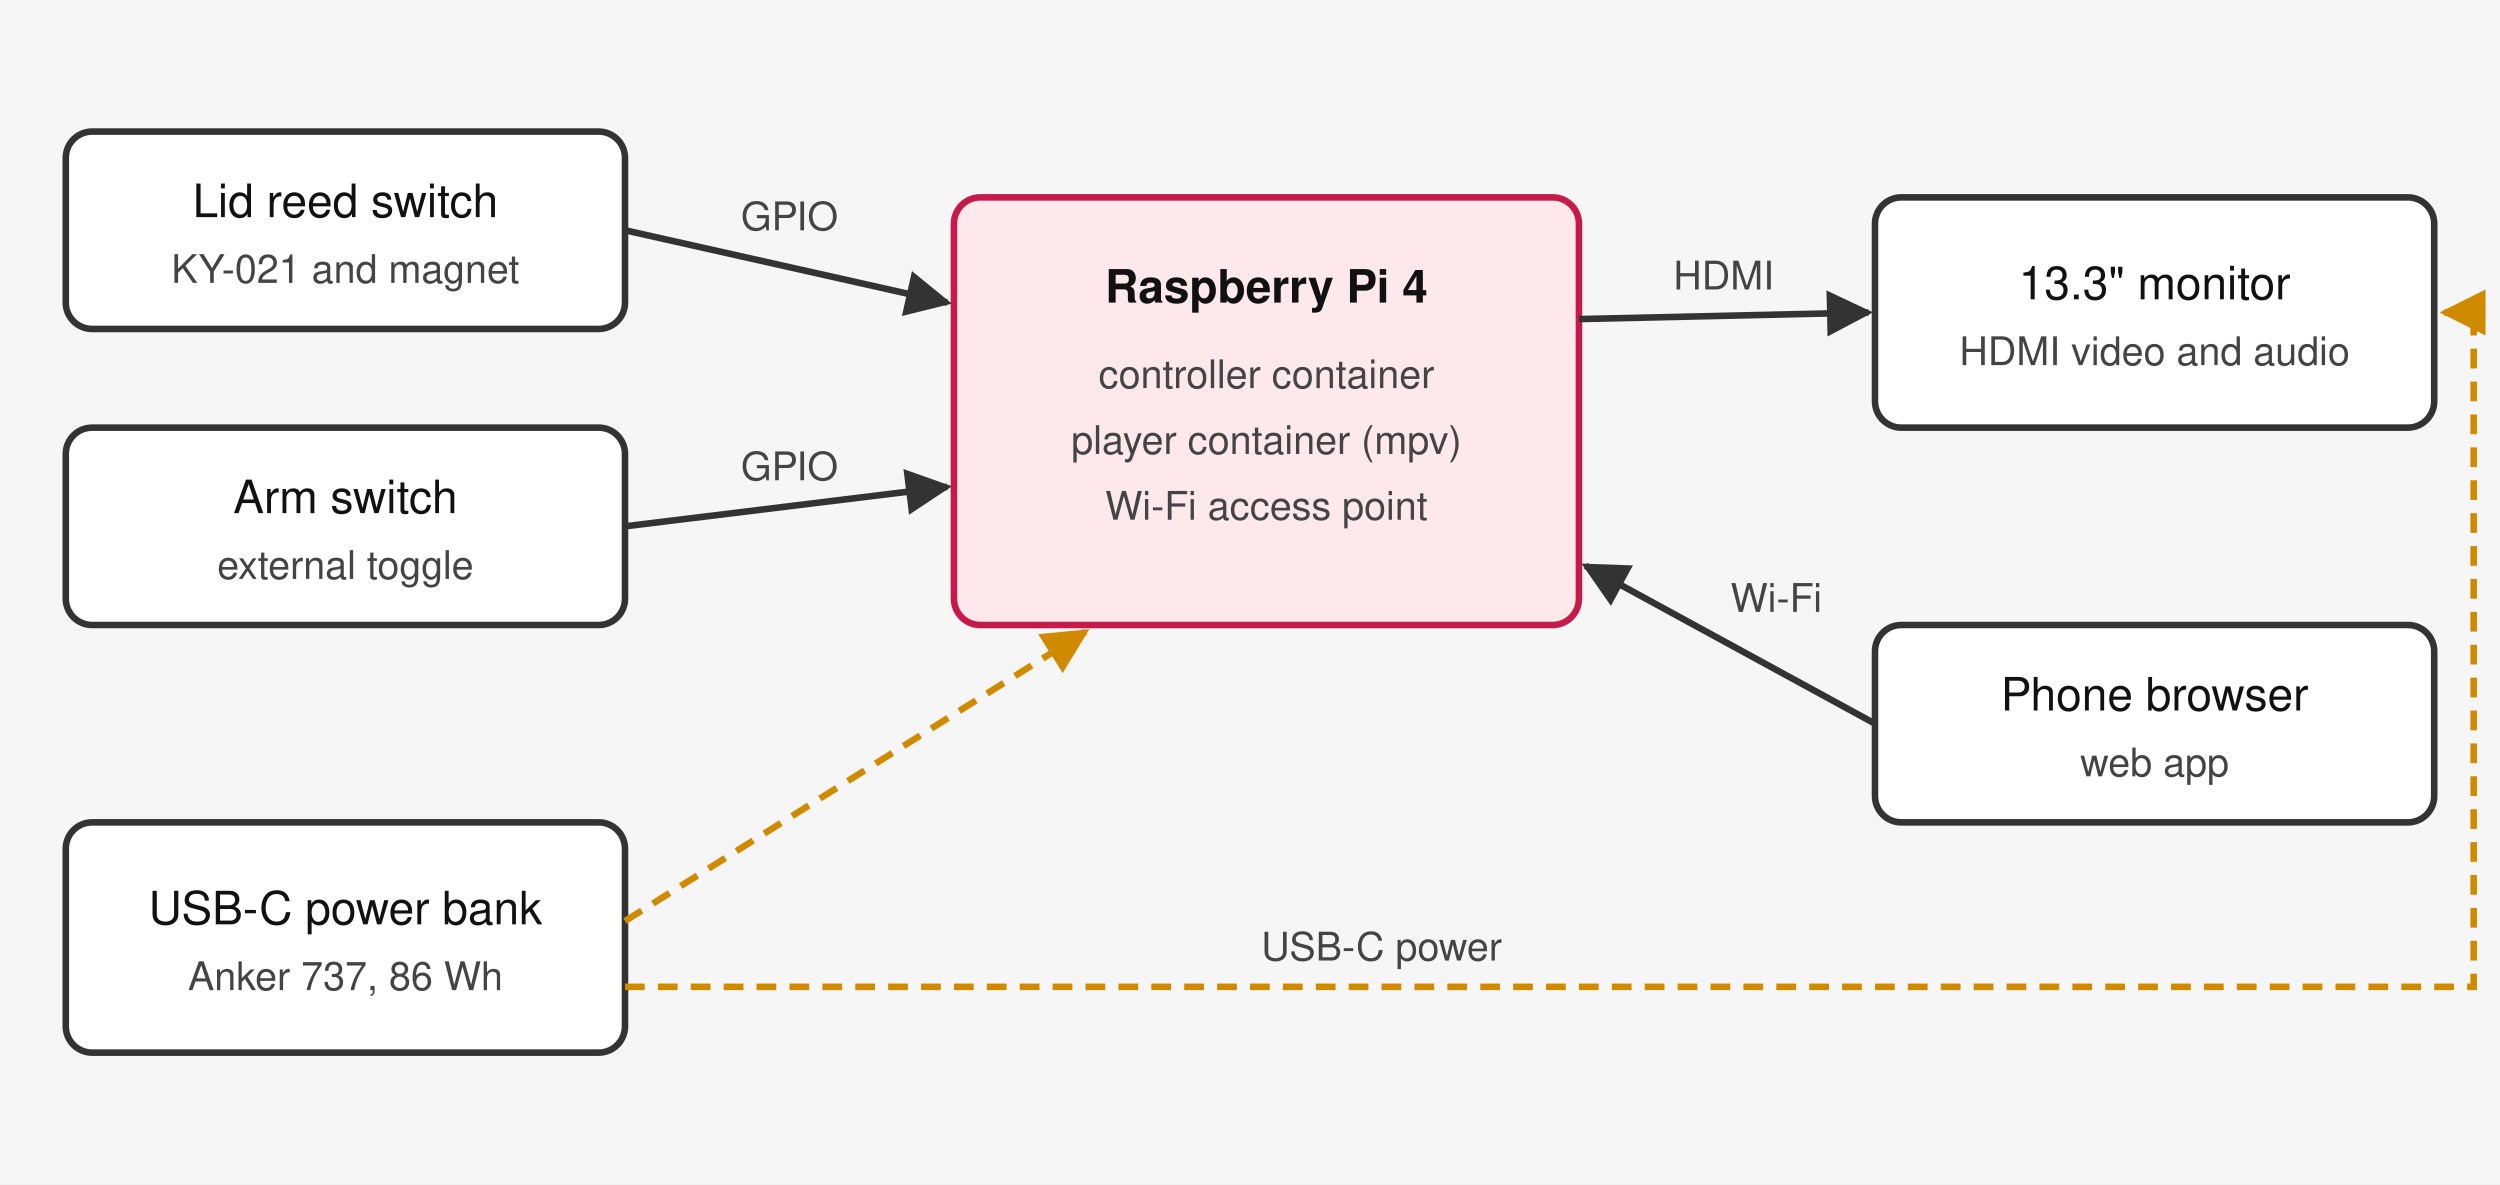
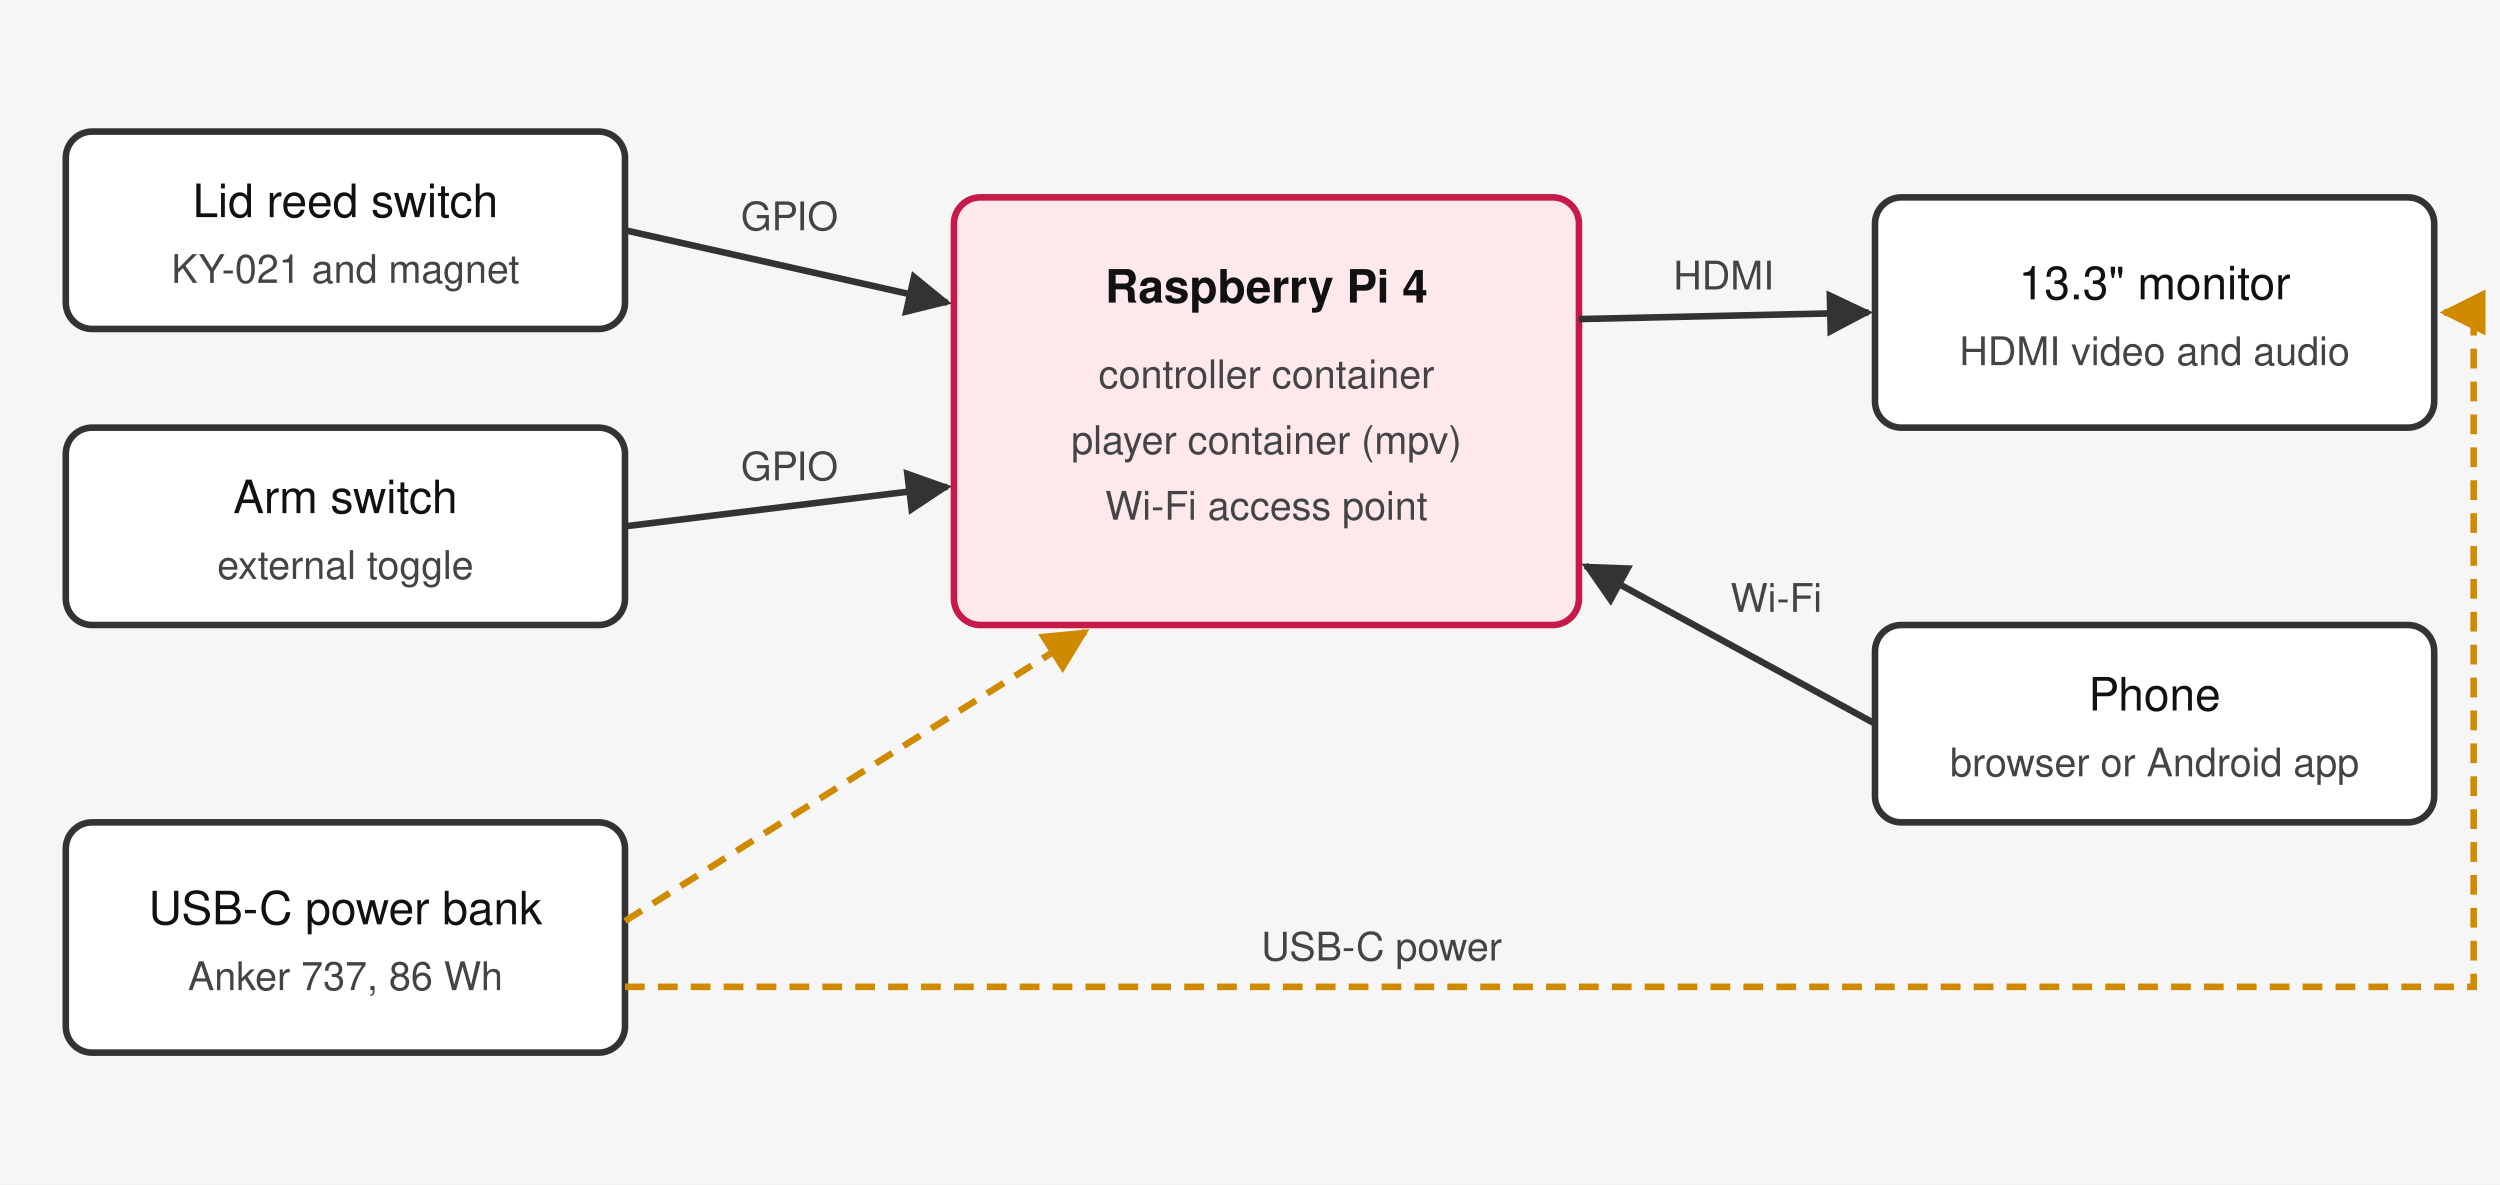
<svg xmlns="http://www.w3.org/2000/svg" viewBox="0 0 760 360" width="760" height="360" font-family="Helvetica, Arial, sans-serif" font-size="14">
  <defs>
    <marker id="arrow" viewBox="0 0 10 10" refX="9" refY="5" markerWidth="7" markerHeight="7" orient="auto">
      <path d="M0,0 L10,5 L0,10 z" fill="#333333" />
    </marker>
    <marker id="arrowp" viewBox="0 0 10 10" refX="9" refY="5" markerWidth="7" markerHeight="7" orient="auto">
      <path d="M0,0 L10,5 L0,10 z" fill="#d08a00" />
    </marker>
  </defs>
  <rect x="0" y="0" width="760" height="360" fill="#f6f6f6" />
  <rect x="20" y="40" width="170" height="60" fill="#ffffff" stroke="#333333" stroke-width="2" rx="8" />
  <text x="105" y="66" fill="#111111" text-anchor="middle">Lid reed switch</text>
  <text x="105" y="86" fill="#444444" text-anchor="middle" font-size="12">KY-021 and magnet</text>
  <rect x="20" y="130" width="170" height="60" fill="#ffffff" stroke="#333333" stroke-width="2" rx="8" />
  <text x="105" y="156" fill="#111111" text-anchor="middle">Arm switch</text>
  <text x="105" y="176" fill="#444444" text-anchor="middle" font-size="12">external toggle</text>
  <rect x="20" y="250" width="170" height="70" fill="#ffffff" stroke="#333333" stroke-width="2" rx="8" />
  <text x="105" y="281" fill="#111111" text-anchor="middle">USB-C power bank</text>
  <text x="105" y="301" fill="#444444" text-anchor="middle" font-size="12">Anker 737, 86 Wh</text>
  <rect x="290" y="60" width="190" height="130" fill="#fde8ec" stroke="#c51a4a" stroke-width="2" rx="8" />
  <text x="385" y="92" fill="#111111" text-anchor="middle" font-weight="bold">Raspberry Pi 4</text>
  <text x="385" y="118" fill="#444444" text-anchor="middle" font-size="12">controller container</text>
  <text x="385" y="138" fill="#444444" text-anchor="middle" font-size="12">player container (mpv)</text>
  <text x="385" y="158" fill="#444444" text-anchor="middle" font-size="12">Wi-Fi access point</text>
  <rect x="570" y="60" width="170" height="70" fill="#ffffff" stroke="#333333" stroke-width="2" rx="8" />
  <text x="655" y="91" fill="#111111" text-anchor="middle">13.3" monitor</text>
  <text x="655" y="111" fill="#444444" text-anchor="middle" font-size="12">HDMI video and audio</text>
  <rect x="570" y="190" width="170" height="60" fill="#ffffff" stroke="#333333" stroke-width="2" rx="8" />
-   <text x="655" y="216" fill="#111111" text-anchor="middle">Phone browser</text>
-   <text x="655" y="236" fill="#444444" text-anchor="middle" font-size="12">web app</text>
+   <text x="655" y="216" fill="#111111" text-anchor="middle">Phone</text>
+   <text x="655" y="236" fill="#444444" text-anchor="middle" font-size="12">browser or Android app</text>
  <path d="M190,70 L288,92" stroke="#333333" stroke-width="2" fill="none" marker-end="url(#arrow)" />
  <text x="240" y="70" fill="#444444" text-anchor="middle" font-size="12">GPIO</text>
  <path d="M190,160 L288,148" stroke="#333333" stroke-width="2" fill="none" marker-end="url(#arrow)" />
  <text x="240" y="146" fill="#444444" text-anchor="middle" font-size="12">GPIO</text>
  <path d="M480,97 L568,95" stroke="#333333" stroke-width="2" fill="none" marker-end="url(#arrow)" />
  <text x="524" y="88" fill="#444444" text-anchor="middle" font-size="12">HDMI</text>
  <path d="M570,220 L482,172" stroke="#333333" stroke-width="2" fill="none" marker-end="url(#arrow)" />
  <text x="540" y="186" fill="#444444" text-anchor="middle" font-size="12">Wi-Fi</text>
  <path d="M190,280 L330,192" stroke="#d08a00" stroke-width="2" stroke-dasharray="6 4" fill="none" marker-end="url(#arrowp)" />
  <path d="M190,300 L752,300 L752,95 L743,95" stroke="#d08a00" stroke-width="2" stroke-dasharray="6 4" fill="none" marker-end="url(#arrowp)" />
  <text x="420" y="292" fill="#444444" text-anchor="middle" font-size="12">USB-C power</text>
</svg>
